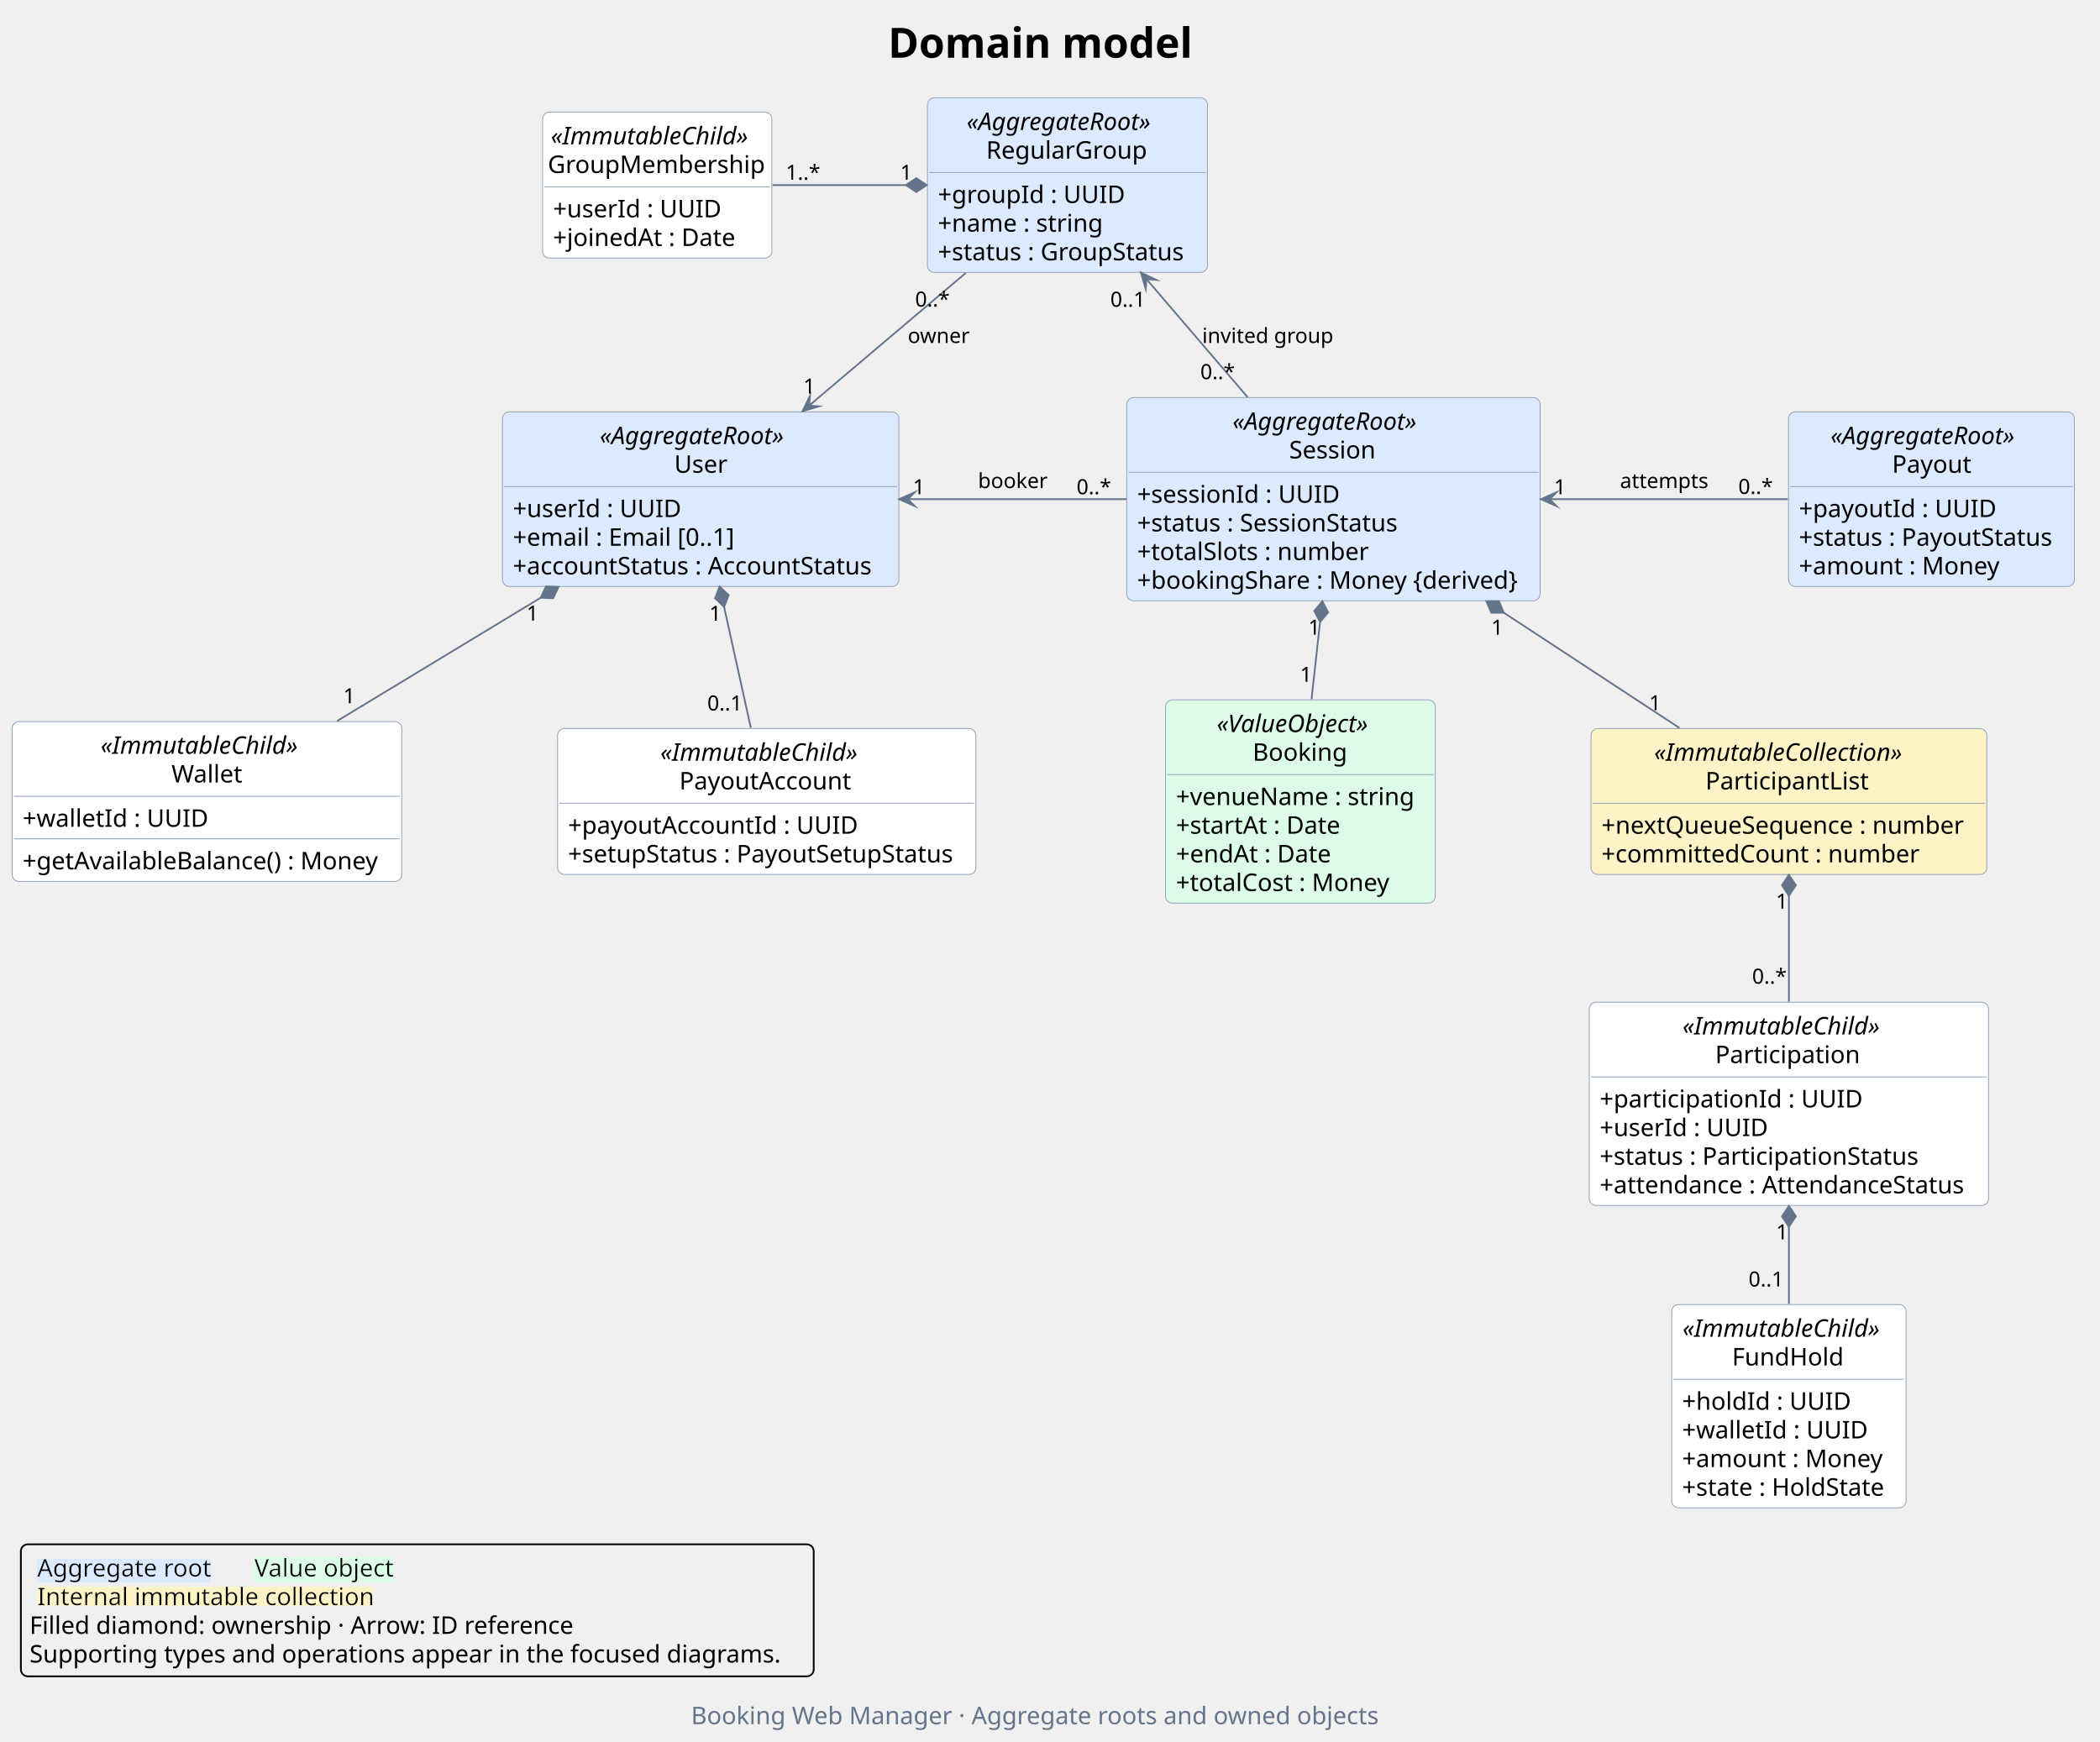
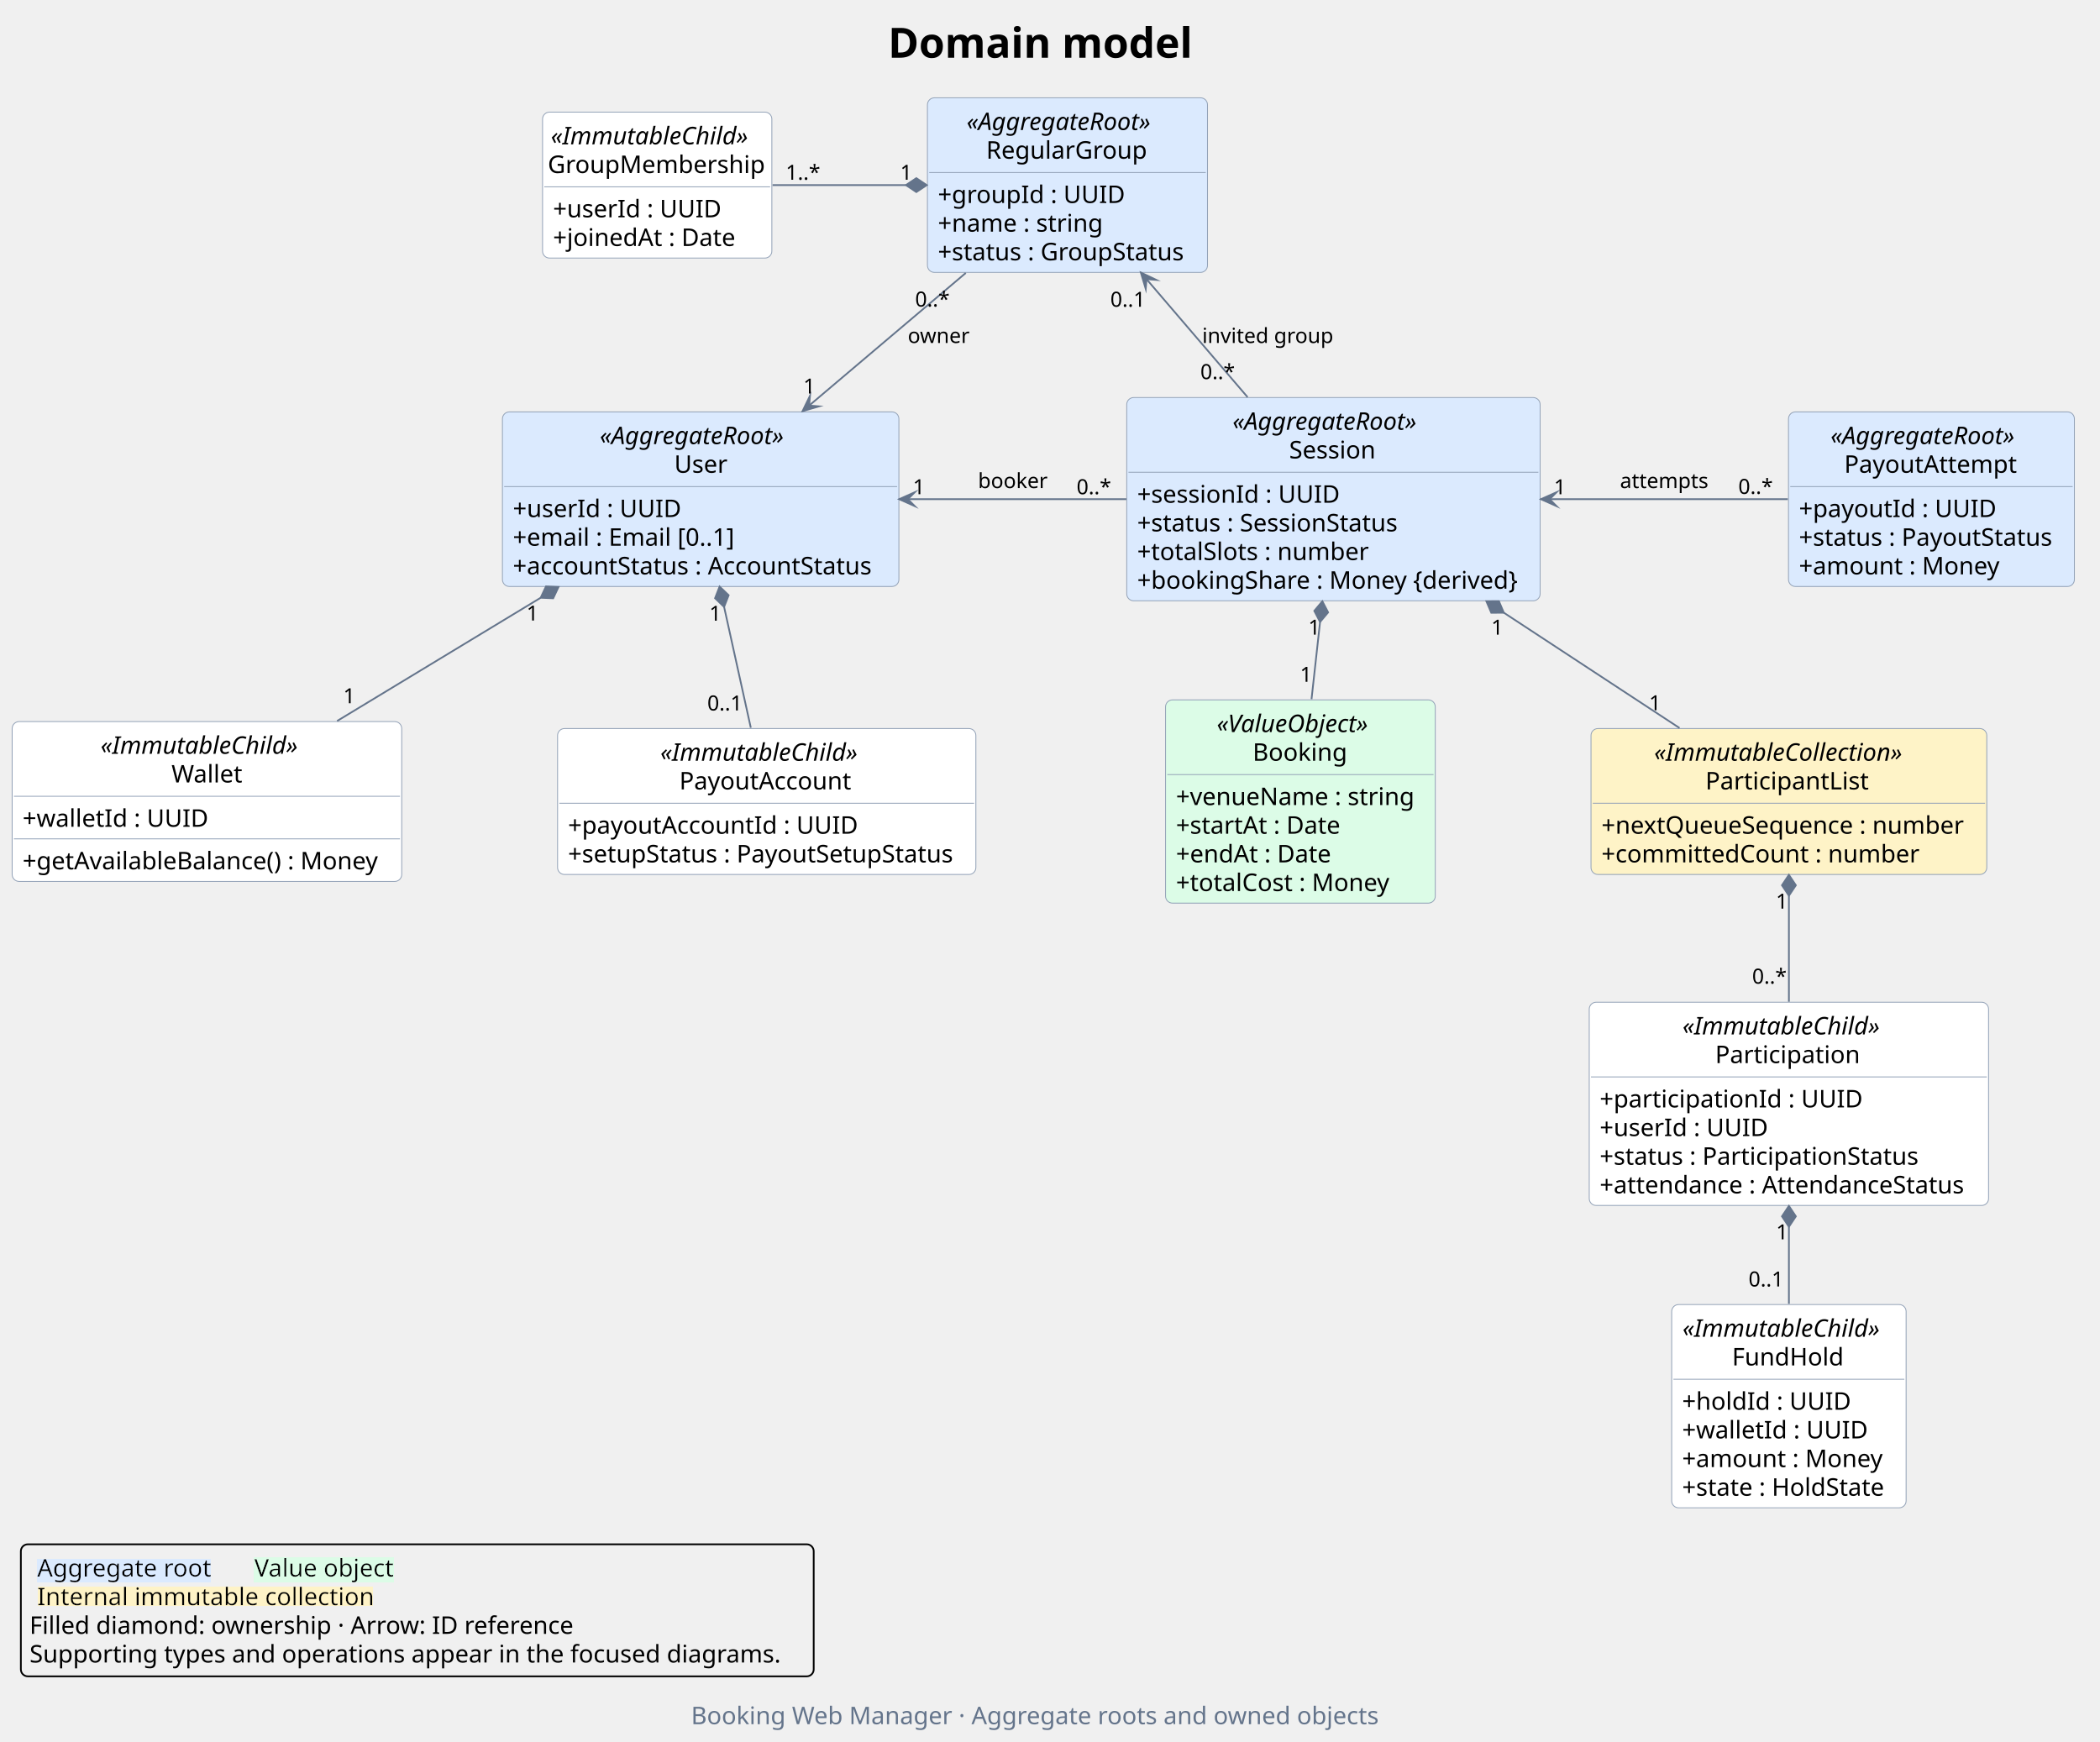
<svg xmlns="http://www.w3.org/2000/svg" version="1.1" data-diagram-type="CLASS" style="width:1208px;height:1002px;background:#FFFFFF;" width="1208px" height="1002px" viewBox="0 0 1208 1002" zoomAndPan="magnify" preserveAspectRatio="none" contentStyleType="text/css">
  <defs>
-     <filter id="bybaba95cj1n30" x="0" y="0" width="1" height="1">
+     <filter id="byb2fozzgf4ef0" x="0" y="0" width="1" height="1">
      <feFlood flood-color="#DBEAFE" result="flood" />
      <feComposite in="SourceGraphic" in2="flood" operator="over" />
    </filter>
-     <filter id="bybaba95cj1n31" x="0" y="0" width="1" height="1">
+     <filter id="byb2fozzgf4ef1" x="0" y="0" width="1" height="1">
      <feFlood flood-color="#DCFCE7" result="flood" />
      <feComposite in="SourceGraphic" in2="flood" operator="over" />
    </filter>
-     <filter id="bybaba95cj1n32" x="0" y="0" width="1" height="1">
+     <filter id="byb2fozzgf4ef2" x="0" y="0" width="1" height="1">
      <feFlood flood-color="#FEF3C7" result="flood" />
      <feComposite in="SourceGraphic" in2="flood" operator="over" />
    </filter>
  </defs>
  <g font-family="sans-serif" lengthAdjust="spacing">
    <g class="title" data-source-line="3">
      <text x="510.841" y="33.203" fill="#000" font-size="24" textLength="179.59" font-weight="700">Domain model</text>
    </g>
    <g class="entity" data-qualified-name="User" id="ent0001" data-source-line="28">
      <rect x="289.02" y="236.956" width="228.057" height="100.441" fill="#DBEAFE" style="stroke:#94A3B8;stroke-width:0.5;" rx="4" ry="4" />
      <text x="344.998" y="255.491" fill="#000" font-size="14" textLength="116.102" font-style="italic">«AggregateRoot»</text>
      <text x="387.866" y="271.979" fill="#000" font-size="14" textLength="30.365">User</text>
      <line x1="290.02" y1="279.932" x2="516.077" y2="279.932" style="stroke:#94A3B8;stroke-width:0.5;" />
      <text x="295.02" y="297.467" fill="#000" font-size="14" textLength="100.536">+userId : UUID</text>
      <text x="295.02" y="313.956" fill="#000" font-size="14" textLength="137.696">+email : Email [0..1]</text>
      <text x="295.02" y="330.444" fill="#000" font-size="14" textLength="216.057">+accountStatus : AccountStatus</text>
    </g>
    <g class="entity" data-qualified-name="RegularGroup" id="ent0002" data-source-line="33">
      <rect x="533.5" y="56.266" width="161.099" height="100.441" fill="#DBEAFE" style="stroke:#94A3B8;stroke-width:0.5;" rx="4" ry="4" />
      <text x="555.999" y="74.801" fill="#000" font-size="14" textLength="116.102" font-style="italic">«AggregateRoot»</text>
      <text x="567.288" y="91.289" fill="#000" font-size="14" textLength="93.522">RegularGroup</text>
      <line x1="534.5" y1="99.242" x2="693.599" y2="99.242" style="stroke:#94A3B8;stroke-width:0.5;" />
      <text x="539.5" y="116.777" fill="#000" font-size="14" textLength="111.74">+groupId : UUID</text>
      <text x="539.5" y="133.266" fill="#000" font-size="14" textLength="101.274">+name : string</text>
      <text x="539.5" y="149.754" fill="#000" font-size="14" textLength="149.099">+status : GroupStatus</text>
    </g>
    <g class="entity" data-qualified-name="Session" id="ent0003" data-source-line="38">
      <rect x="648.14" y="228.706" width="237.805" height="116.93" fill="#DBEAFE" style="stroke:#94A3B8;stroke-width:0.5;" rx="4" ry="4" />
      <text x="708.992" y="247.241" fill="#000" font-size="14" textLength="116.102" font-style="italic">«AggregateRoot»</text>
      <text x="741.568" y="263.729" fill="#000" font-size="14" textLength="50.948">Session</text>
      <line x1="649.14" y1="271.682" x2="884.945" y2="271.682" style="stroke:#94A3B8;stroke-width:0.5;" />
      <text x="654.14" y="289.217" fill="#000" font-size="14" textLength="121.728">+sessionId : UUID</text>
      <text x="654.14" y="305.706" fill="#000" font-size="14" textLength="158.102">+status : SessionStatus</text>
      <text x="654.14" y="322.194" fill="#000" font-size="14" textLength="140.615">+totalSlots : number</text>
      <text x="654.14" y="338.682" fill="#000" font-size="14" textLength="225.805">+bookingShare : Money {derived}</text>
    </g>
-     <g class="entity" data-qualified-name="Payout" id="ent0004" data-source-line="44">
+     <g class="entity" data-qualified-name="PayoutAttempt" id="ent0004" data-source-line="44">
      <rect x="1028.81" y="236.956" width="164.462" height="100.441" fill="#DBEAFE" style="stroke:#94A3B8;stroke-width:0.5;" rx="4" ry="4" />
      <text x="1052.99" y="255.491" fill="#000" font-size="14" textLength="116.102" font-style="italic">«AggregateRoot»</text>
-       <text x="1088.387" y="271.979" fill="#000" font-size="14" textLength="45.309">Payout</text>
+       <text x="1060.862" y="271.979" fill="#000" font-size="14" textLength="100.358">PayoutAttempt</text>
      <line x1="1029.81" y1="279.932" x2="1192.272" y2="279.932" style="stroke:#94A3B8;stroke-width:0.5;" />
      <text x="1034.81" y="297.467" fill="#000" font-size="14" textLength="117.564">+payoutId : UUID</text>
      <text x="1034.81" y="313.956" fill="#000" font-size="14" textLength="152.462">+status : PayoutStatus</text>
      <text x="1034.81" y="330.444" fill="#000" font-size="14" textLength="120.894">+amount : Money</text>
    </g>
    <g class="entity" data-qualified-name="Wallet" id="ent0005" data-source-line="49">
      <rect x="7" y="415.126" width="224.092" height="91.953" fill="#FFF" style="stroke:#94A3B8;stroke-width:0.5;" rx="4" ry="4" />
      <text x="57.827" y="433.661" fill="#000" font-size="14" textLength="122.438" font-style="italic">«ImmutableChild»</text>
      <text x="98.627" y="450.149" fill="#000" font-size="14" textLength="40.838">Wallet</text>
      <line x1="8" y1="458.102" x2="230.092" y2="458.102" style="stroke:#94A3B8;stroke-width:0.5;" />
      <text x="13" y="475.637" fill="#000" font-size="14" textLength="110.831">+walletId : UUID</text>
      <line x1="8" y1="482.59" x2="230.092" y2="482.59" style="stroke:#94A3B8;stroke-width:0.5;" />
      <text x="13" y="500.126" fill="#000" font-size="14" textLength="212.092">+getAvailableBalance() : Money</text>
    </g>
    <g class="entity" data-qualified-name="PayoutAccount" id="ent0006" data-source-line="53">
      <rect x="320.74" y="419.126" width="240.614" height="83.953" fill="#FFF" style="stroke:#94A3B8;stroke-width:0.5;" rx="4" ry="4" />
      <text x="379.828" y="437.661" fill="#000" font-size="14" textLength="122.438" font-style="italic">«ImmutableChild»</text>
      <text x="390.786" y="454.149" fill="#000" font-size="14" textLength="100.522">PayoutAccount</text>
      <line x1="321.74" y1="462.102" x2="560.354" y2="462.102" style="stroke:#94A3B8;stroke-width:0.5;" />
      <text x="326.74" y="479.637" fill="#000" font-size="14" textLength="172.778">+payoutAccountId : UUID</text>
      <text x="326.74" y="496.126" fill="#000" font-size="14" textLength="228.614">+setupStatus : PayoutSetupStatus</text>
    </g>
    <g class="entity" data-qualified-name="GroupMembership" id="ent0007" data-source-line="57">
      <rect x="312.1" y="64.506" width="131.897" height="83.953" fill="#FFF" style="stroke:#94A3B8;stroke-width:0.5;" rx="4" ry="4" />
      <text x="316.829" y="83.041" fill="#000" font-size="14" textLength="122.438" font-style="italic">«ImmutableChild»</text>
      <text x="315.1" y="99.529" fill="#000" font-size="14" textLength="125.897">GroupMembership</text>
      <line x1="313.1" y1="107.482" x2="442.997" y2="107.482" style="stroke:#94A3B8;stroke-width:0.5;" />
      <text x="318.1" y="125.017" fill="#000" font-size="14" textLength="100.536">+userId : UUID</text>
      <text x="318.1" y="141.506" fill="#000" font-size="14" textLength="112.772">+joinedAt : Date</text>
    </g>
    <g class="entity" data-qualified-name="Booking" id="ent0008" data-source-line="61">
      <rect x="670.47" y="402.636" width="155.151" height="116.93" fill="#DCFCE7" style="stroke:#94A3B8;stroke-width:0.5;" rx="4" ry="4" />
      <text x="699.924" y="421.171" fill="#000" font-size="14" textLength="96.243" font-style="italic">«ValueObject»</text>
      <text x="720.596" y="437.659" fill="#000" font-size="14" textLength="54.899">Booking</text>
      <line x1="671.47" y1="445.612" x2="824.621" y2="445.612" style="stroke:#94A3B8;stroke-width:0.5;" />
      <text x="676.47" y="463.147" fill="#000" font-size="14" textLength="143.151">+venueName : string</text>
      <text x="676.47" y="479.636" fill="#000" font-size="14" textLength="101.637">+startAt : Date</text>
      <text x="676.47" y="496.124" fill="#000" font-size="14" textLength="95.867">+endAt : Date</text>
      <text x="676.47" y="512.612" fill="#000" font-size="14" textLength="130.389">+totalCost : Money</text>
    </g>
    <g class="entity" data-qualified-name="Participation" id="ent0009" data-source-line="67">
      <rect x="914.19" y="576.566" width="229.704" height="116.93" fill="#FFF" style="stroke:#94A3B8;stroke-width:0.5;" rx="4" ry="4" />
      <text x="967.823" y="595.101" fill="#000" font-size="14" textLength="122.438" font-style="italic">«ImmutableChild»</text>
      <text x="986.635" y="611.589" fill="#000" font-size="14" textLength="84.813">Participation</text>
      <line x1="915.19" y1="619.542" x2="1142.894" y2="619.542" style="stroke:#94A3B8;stroke-width:0.5;" />
      <text x="920.19" y="637.077" fill="#000" font-size="14" textLength="157.069">+participationId : UUID</text>
      <text x="920.19" y="653.566" fill="#000" font-size="14" textLength="100.536">+userId : UUID</text>
      <text x="920.19" y="670.054" fill="#000" font-size="14" textLength="191.967">+status : ParticipationStatus</text>
      <text x="920.19" y="686.542" fill="#000" font-size="14" textLength="217.704">+attendance : AttendanceStatus</text>
    </g>
    <g class="entity" data-qualified-name="ParticipantList" id="ent0010" data-source-line="73">
      <rect x="915.21" y="419.126" width="227.667" height="83.953" fill="#FEF3C7" style="stroke:#94A3B8;stroke-width:0.5;" rx="4" ry="4" />
      <text x="951.503" y="437.661" fill="#000" font-size="14" textLength="155.08" font-style="italic">«ImmutableCollection»</text>
      <text x="981.018" y="454.149" fill="#000" font-size="14" textLength="96.052">ParticipantList</text>
      <line x1="916.21" y1="462.102" x2="1141.877" y2="462.102" style="stroke:#94A3B8;stroke-width:0.5;" />
      <text x="921.21" y="479.637" fill="#000" font-size="14" textLength="215.667">+nextQueueSequence : number</text>
      <text x="921.21" y="496.126" fill="#000" font-size="14" textLength="191.146">+committedCount : number</text>
    </g>
    <g class="entity" data-qualified-name="FundHold" id="ent0011" data-source-line="77">
      <rect x="961.62" y="750.496" width="134.849" height="116.93" fill="#FFF" style="stroke:#94A3B8;stroke-width:0.5;" rx="4" ry="4" />
      <text x="967.825" y="769.031" fill="#000" font-size="14" textLength="122.438" font-style="italic">«ImmutableChild»</text>
      <text x="996.324" y="785.519" fill="#000" font-size="14" textLength="65.44">FundHold</text>
      <line x1="962.62" y1="793.472" x2="1095.469" y2="793.472" style="stroke:#94A3B8;stroke-width:0.5;" />
      <text x="967.62" y="811.007" fill="#000" font-size="14" textLength="101.329">+holdId : UUID</text>
      <text x="967.62" y="827.496" fill="#000" font-size="14" textLength="110.831">+walletId : UUID</text>
      <text x="967.62" y="843.984" fill="#000" font-size="14" textLength="120.894">+amount : Money</text>
      <text x="967.62" y="860.472" fill="#000" font-size="14" textLength="122.849">+state : HoldState</text>
    </g>
    <g class="link" data-entity-1="ent0001" data-entity-2="ent0003" id="lnk12" data-source-line="85" data-link-type="dependency">
      <path d="M522.22,287.176 C563.81,287.176 605.92,287.176 647.94,287.176" style="stroke:#64748B;stroke-width:1;" fill="none" id="User-backto-Session" codeLine="85" />
      <polygon points="517.22,287.176,526.22,291.176,522.22,287.176,526.22,283.176,517.22,287.176" fill="#64748B" style="stroke:#64748B;stroke-width:1;stroke-linejoin:miter;stroke-miterlimit:10;" />
      <text x="562.61" y="280.777" fill="#000" font-size="12" textLength="40.904">booker</text>
      <text x="525.146" y="284.311" fill="#000" font-size="12">1</text>
      <text x="619.298" y="284.312" fill="#000" font-size="12" textLength="20.965">0..*</text>
    </g>
    <g class="link" data-entity-1="ent0003" data-entity-2="ent0004" id="lnk13" data-source-line="86" data-link-type="dependency">
-       <path d="M891.39,287.176 C938.26,287.176 985.89,287.176 1028.43,287.176" style="stroke:#64748B;stroke-width:1;" fill="none" id="Session-backto-Payout" codeLine="86" />
+       <path d="M891.39,287.176 C938.26,287.176 985.89,287.176 1028.43,287.176" style="stroke:#64748B;stroke-width:1;" fill="none" id="Session-backto-PayoutAttempt" codeLine="86" />
      <polygon points="886.39,287.176,895.39,291.176,891.39,287.176,895.39,283.176,886.39,287.176" fill="#64748B" style="stroke:#64748B;stroke-width:1;stroke-linejoin:miter;stroke-miterlimit:10;" />
      <text x="931.88" y="280.777" fill="#000" font-size="12" textLength="51.65">attempts</text>
      <text x="893.894" y="284.355" fill="#000" font-size="12">1</text>
      <text x="999.937" y="284.138" fill="#000" font-size="12" textLength="20.965">0..*</text>
    </g>
    <g class="link" data-entity-1="ent0002" data-entity-2="ent0001" id="lnk14" data-source-line="87" data-link-type="dependency">
      <path d="M555.55,157.026 C526.28,181.816 494.756,208.505 465.466,233.305" style="stroke:#64748B;stroke-width:1;" fill="none" id="RegularGroup-to-User" codeLine="87" />
      <polygon points="461.65,236.536,471.103,233.773,465.466,233.305,465.934,227.667,461.65,236.536" fill="#64748B" style="stroke:#64748B;stroke-width:1;stroke-linejoin:miter;stroke-miterlimit:10;" />
      <text x="522.18" y="197.307" fill="#000" font-size="12" textLength="35.66">owner</text>
      <text x="526.41" y="176.368" fill="#000" font-size="12" textLength="20.965">0..*</text>
      <text x="462.094" y="226.401" fill="#000" font-size="12">1</text>
    </g>
    <g class="link" data-entity-1="ent0002" data-entity-2="ent0003" id="lnk16" data-source-line="88" data-link-type="dependency">
      <path d="M659.512,160.583 C678.532,182.793 697.86,205.366 717.66,228.486" style="stroke:#64748B;stroke-width:1;" fill="none" id="RegularGroup-backto-Session" codeLine="88" />
      <polygon points="656.26,156.786,659.076,166.223,659.512,160.583,665.152,161.02,656.26,156.786" fill="#64748B" style="stroke:#64748B;stroke-width:1;stroke-linejoin:miter;stroke-miterlimit:10;" />
      <text x="691.55" y="197.307" fill="#000" font-size="12" textLength="77.883">invited group</text>
      <text x="638.703" y="176.454" fill="#000" font-size="12" textLength="22.77">0..1</text>
      <text x="690.482" y="218.09" fill="#000" font-size="12" textLength="20.965">0..*</text>
    </g>
    <g class="link" data-entity-1="ent0001" data-entity-2="ent0005" id="lnk17" data-source-line="90" data-link-type="composition">
      <path d="M311.016,343.882 C270.876,368.192 233.1,391.056 193.92,414.776" style="stroke:#64748B;stroke-width:1;" fill="none" id="User-backto-Wallet" codeLine="90" />
      <polygon points="321.28,337.666,314.076,337.352,311.016,343.882,318.22,344.195,321.28,337.666" fill="#64748B" style="stroke:#64748B;stroke-width:1;stroke-linejoin:miter;stroke-miterlimit:10;" />
      <text x="302.862" y="357.001" fill="#000" font-size="12">1</text>
      <text x="197.446" y="404.555" fill="#000" font-size="12">1</text>
    </g>
    <g class="link" data-entity-1="ent0001" data-entity-2="ent0006" id="lnk18" data-source-line="91" data-link-type="composition">
      <path d="M416.53,349.153 C422.21,374.853 426.49,394.226 431.89,418.676" style="stroke:#64748B;stroke-width:1;" fill="none" id="User-backto-PayoutAccount" codeLine="91" />
      <polygon points="413.94,337.436,411.329,344.157,416.53,349.153,419.141,342.431,413.94,337.436" fill="#64748B" style="stroke:#64748B;stroke-width:1;stroke-linejoin:miter;stroke-miterlimit:10;" />
      <text x="408.021" y="357.099" fill="#000" font-size="12">1</text>
      <text x="406.862" y="408.719" fill="#000" font-size="12" textLength="22.77">0..1</text>
    </g>
    <g class="link" data-entity-1="ent0007" data-entity-2="ent0002" id="lnk20" data-source-line="92" data-link-type="composition">
      <path d="M444.42,106.486 C451.8,106.486 456.71,106.486 456.71,106.486 C456.71,106.486 508.21,106.486 521.11,106.486" style="stroke:#64748B;stroke-width:1;" fill="none" id="GroupMembership-to-RegularGroup" codeLine="92" />
      <polygon points="533.11,106.486,527.11,102.486,521.11,106.486,527.11,110.486,533.11,106.486" fill="#64748B" style="stroke:#64748B;stroke-width:1;stroke-linejoin:miter;stroke-miterlimit:10;" />
      <text x="451.985" y="103.405" fill="#000" font-size="12" textLength="20.965">1..*</text>
      <text x="517.827" y="103.405" fill="#000" font-size="12">1</text>
    </g>
    <g class="link" data-entity-1="ent0003" data-entity-2="ent0008" id="lnk21" data-source-line="93" data-link-type="composition">
      <path d="M759.349,357.823 C757.339,375.973 756.45,384.076 754.44,402.236" style="stroke:#64748B;stroke-width:1;" fill="none" id="Session-backto-Booking" codeLine="93" />
      <polygon points="760.67,345.896,756.034,351.419,759.349,357.823,763.985,352.299,760.67,345.896" fill="#64748B" style="stroke:#64748B;stroke-width:1;stroke-linejoin:miter;stroke-miterlimit:10;" />
      <text x="752.562" y="365.104" fill="#000" font-size="12">1</text>
      <text x="747.809" y="392.229" fill="#000" font-size="12">1</text>
    </g>
    <g class="link" data-entity-1="ent0003" data-entity-2="ent0010" id="lnk22" data-source-line="94" data-link-type="composition">
      <path d="M865.051,352.481 C901.471,376.391 932.85,396.976 966.14,418.826" style="stroke:#64748B;stroke-width:1;" fill="none" id="Session-backto-ParticipantList" codeLine="94" />
      <polygon points="855.02,345.896,857.84,352.532,865.051,352.481,862.231,345.845,855.02,345.896" fill="#64748B" style="stroke:#64748B;stroke-width:1;stroke-linejoin:miter;stroke-miterlimit:10;" />
      <text x="857.822" y="365.104" fill="#000" font-size="12">1</text>
      <text x="948.604" y="408.584" fill="#000" font-size="12">1</text>
    </g>
    <g class="link" data-entity-1="ent0010" data-entity-2="ent0009" id="lnk23" data-source-line="95" data-link-type="composition">
      <path d="M1029.05,515.286 C1029.05,537.136 1029.05,552.356 1029.05,576.286" style="stroke:#64748B;stroke-width:1;" fill="none" id="ParticipantList-backto-Participation" codeLine="95" />
      <polygon points="1029.05,503.286,1025.05,509.286,1029.05,515.286,1033.05,509.286,1029.05,503.286" fill="#64748B" style="stroke:#64748B;stroke-width:1;stroke-linejoin:miter;stroke-miterlimit:10;" />
      <text x="1021.54" y="522.736" fill="#000" font-size="12">1</text>
      <text x="1007.891" y="565.883" fill="#000" font-size="12" textLength="20.965">0..*</text>
    </g>
    <g class="link" data-entity-1="ent0009" data-entity-2="ent0011" id="lnk24" data-source-line="96" data-link-type="composition">
      <path d="M1029.05,705.756 C1029.05,723.906 1029.05,731.936 1029.05,750.096" style="stroke:#64748B;stroke-width:1;" fill="none" id="Participation-backto-FundHold" codeLine="96" />
      <polygon points="1029.05,693.756,1025.05,699.756,1029.05,705.756,1033.05,699.756,1029.05,693.756" fill="#64748B" style="stroke:#64748B;stroke-width:1;stroke-linejoin:miter;stroke-miterlimit:10;" />
      <text x="1021.68" y="712.964" fill="#000" font-size="12">1</text>
      <text x="1005.823" y="740.089" fill="#000" font-size="12" textLength="22.77">0..1</text>
    </g>
    <g class="legend" data-source-line="98">
      <rect x="12" y="888.425" width="456.072" height="75.953" fill="none" style="stroke:#000;stroke-width:1;" rx="4" ry="4" />
-       <text x="21.43" y="906.96" fill="#000" font-size="14" textLength="102.737" filter="url(#bybaba95cj1n30)">Aggregate root</text>
+       <text x="21.43" y="906.96" fill="#000" font-size="14" textLength="102.737" filter="url(#byb2fozzgf4ef0)">Aggregate root</text>
      <text x="128.597" y="906.96" fill="#000" font-size="14" textLength="13.289">   </text>
-       <text x="146.315" y="906.96" fill="#000" font-size="14" textLength="83.727" filter="url(#bybaba95cj1n31)">Value object</text>
-       <text x="21.43" y="923.449" fill="#000" font-size="14" textLength="198.721" filter="url(#bybaba95cj1n32)">Internal immutable collection</text>
+       <text x="146.315" y="906.96" fill="#000" font-size="14" textLength="83.727" filter="url(#byb2fozzgf4ef1)">Value object</text>
+       <text x="21.43" y="923.449" fill="#000" font-size="14" textLength="198.721" filter="url(#byb2fozzgf4ef2)">Internal immutable collection</text>
      <text x="17" y="939.937" fill="#000" font-size="14" textLength="324.857">Filled diamond: ownership · Arrow: ID reference</text>
      <text x="17" y="956.425" fill="#000" font-size="14" textLength="446.072">Supporting types and operations appear in the focused diagrams.</text>
    </g>
    <g class="caption" data-source-line="4">
      <text x="397.537" y="991.914" fill="#64748B" font-size="14" textLength="406.198">Booking Web Manager · Aggregate roots and owned objects</text>
    </g>
  </g>
</svg>
